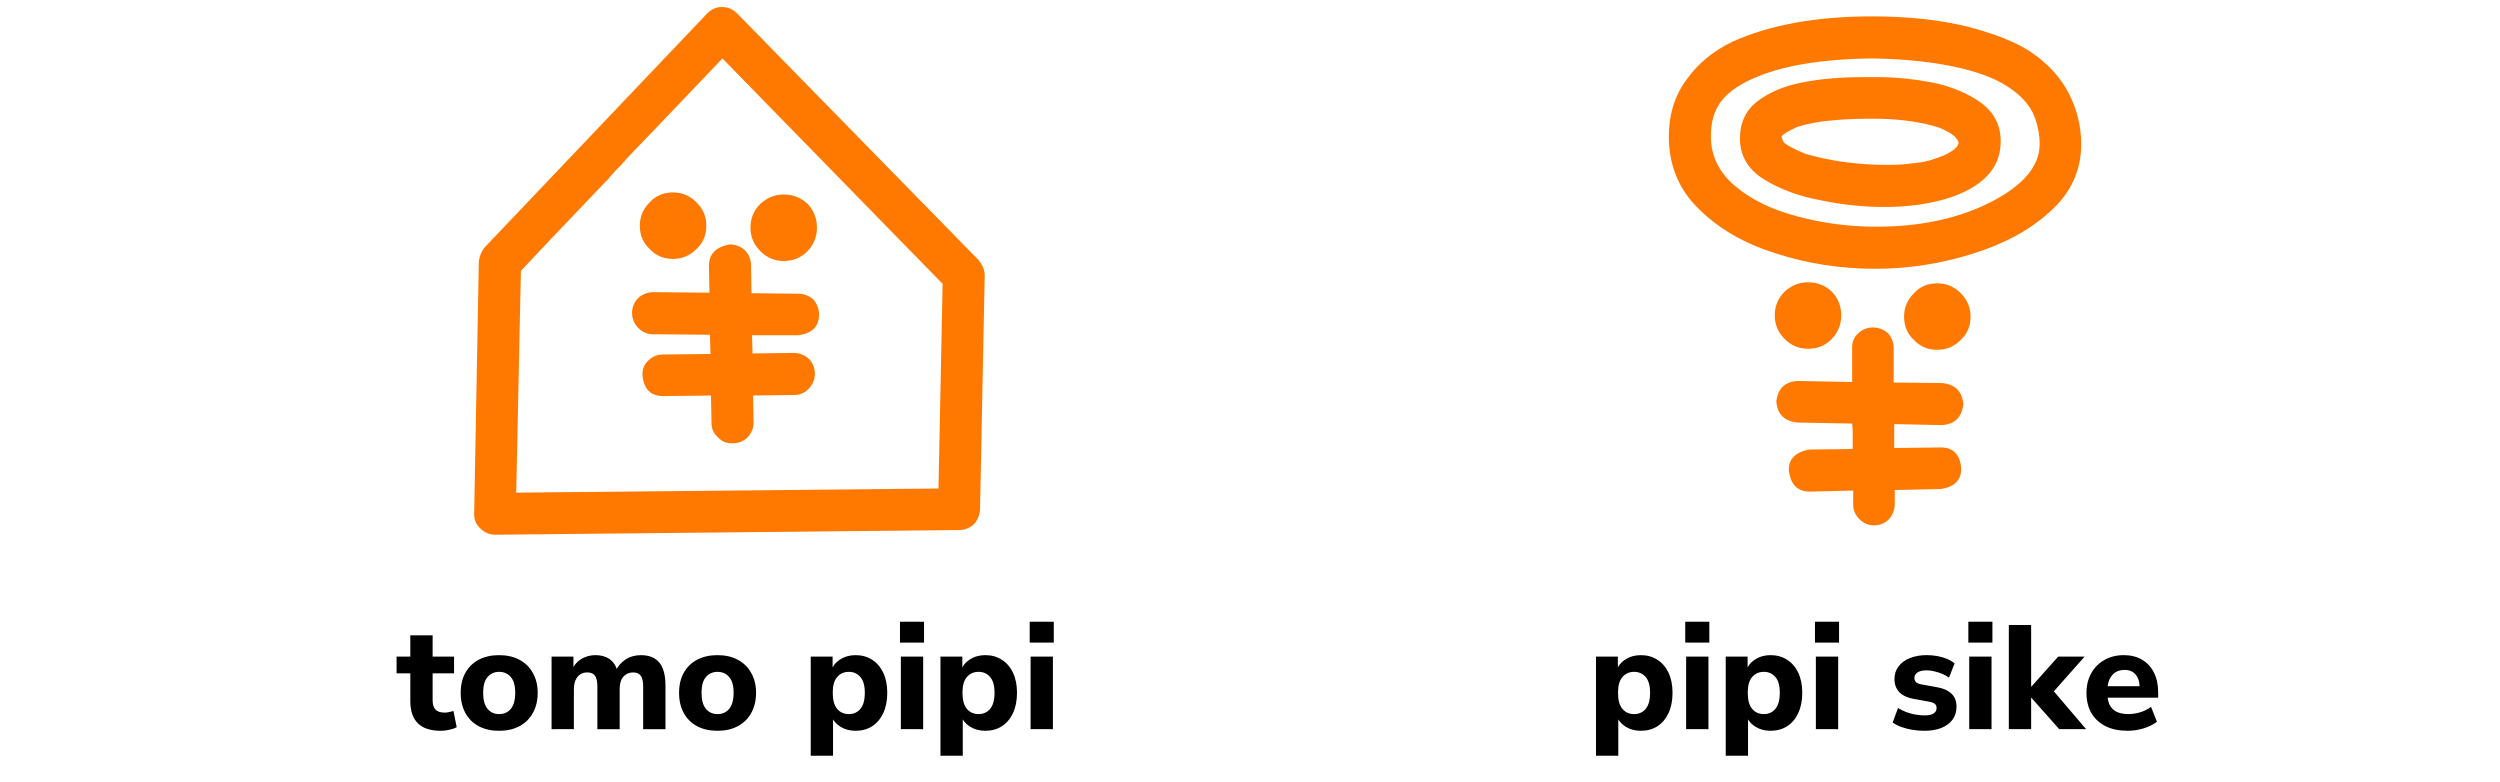
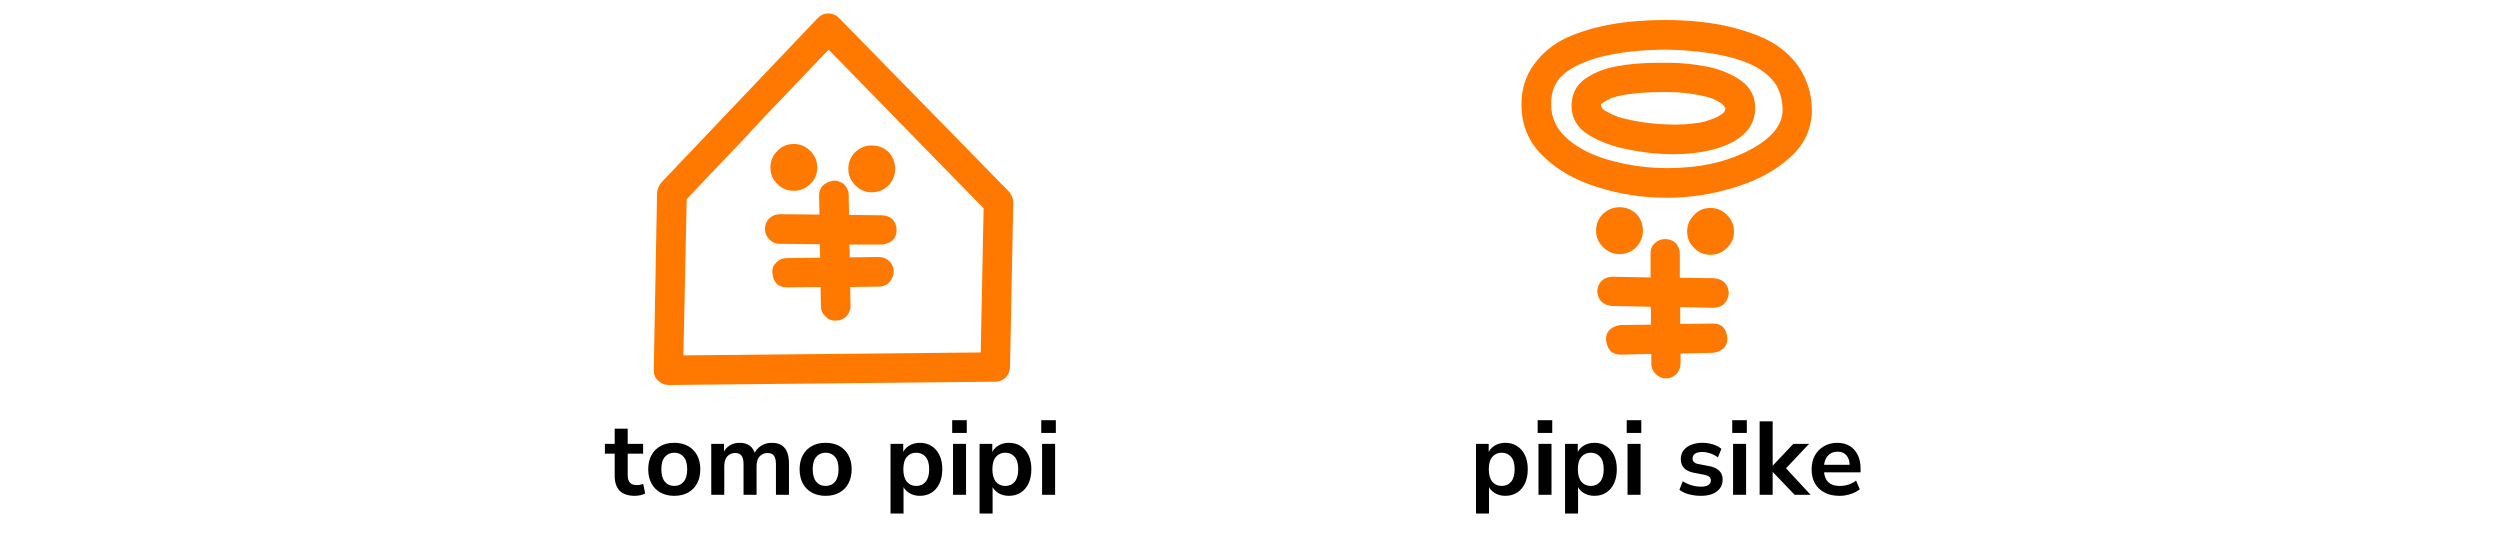
- <svg xmlns="http://www.w3.org/2000/svg" width="1440" height="450" viewBox="0 0 381 119.062" version="1.1" id="svg1" xml:space="preserve">
+ <svg xmlns="http://www.w3.org/2000/svg" width="1440" height="310" viewBox="0 0 381 82.021" version="1.1" id="svg1" xml:space="preserve">
  <defs id="defs1" />
  <g id="layer1" transform="translate(-63.5,-31.75)">
-     <path d="m 142.172,106.829 0.712,-33.799 c 1.979,-2.137 6.491,-6.886 13.535,-14.248 0,-0.079 0.633,-0.792 1.979,-2.137 l 0.158,-0.237 c 0.079,0 0.158,-0.079 0.158,-0.158 l 1.108,-1.187 c 0.079,-0.079 4.67,-4.828 13.773,-14.406 l 33.561,34.353 -0.633,31.187 z m -3.166,6.411 70.684,-0.712 c 0.871,0 1.583,-0.317 2.216,-0.871 0.554,-0.554 0.871,-1.346 0.95,-2.216 l 0.712,-35.698 c 0,-0.792 -0.317,-1.583 -0.871,-2.295 L 175.812,33.77 c -0.633,-0.633 -1.425,-0.95 -2.295,-0.95 -0.871,0 -1.583,0.317 -2.295,1.029 l -33.878,35.619 c -0.475,0.633 -0.792,1.346 -0.871,2.137 l -0.712,38.548 c 0,0.871 0.317,1.583 0.95,2.137 0.633,0.633 1.425,0.95 2.295,0.95 z m 43.93,-41.714 c 1.425,0 2.612,-0.475 3.641,-1.504 0.95,-1.029 1.425,-2.216 1.425,-3.562 0,-1.425 -0.475,-2.612 -1.425,-3.641 -1.029,-0.95 -2.216,-1.425 -3.641,-1.425 -1.346,0 -2.533,0.475 -3.562,1.425 -1.029,1.029 -1.504,2.216 -1.504,3.641 0,1.346 0.475,2.533 1.504,3.562 1.029,1.029 2.216,1.504 3.562,1.504 z m -7.757,27.783 c 0.871,0 1.662,-0.317 2.295,-0.95 0.554,-0.633 0.871,-1.346 0.871,-2.216 l -0.079,-4.116 6.253,-0.079 c 0.871,0 1.662,-0.317 2.295,-1.029 0.554,-0.633 0.871,-1.346 0.871,-2.216 0,-0.871 -0.317,-1.662 -0.95,-2.295 -0.633,-0.554 -1.425,-0.871 -2.295,-0.871 l -6.253,0.079 -0.079,-2.77 h 7.124 c 2.058,-0.317 3.087,-1.346 3.087,-3.166 0,-0.871 -0.317,-1.662 -0.871,-2.295 -0.633,-0.554 -1.425,-0.871 -2.295,-0.871 l -7.124,-0.079 -0.079,-4.274 c 0,-0.871 -0.317,-1.662 -0.95,-2.295 -0.633,-0.554 -1.425,-0.871 -2.295,-0.871 -2.137,0.396 -3.166,1.504 -3.166,3.245 l 0.079,4.116 -8.549,-0.079 c -0.871,0 -1.662,0.317 -2.295,0.871 -0.633,0.633 -0.95,1.425 -0.95,2.295 0,0.871 0.317,1.662 0.95,2.295 0.633,0.633 1.346,0.95 2.216,0.95 l 8.707,0.079 0.079,2.929 -7.203,0.079 c -0.871,0 -1.662,0.317 -2.216,0.871 -0.633,0.554 -0.95,1.266 -0.95,2.137 0.158,2.216 1.187,3.324 3.166,3.324 l 7.282,-0.079 0.079,4.195 c 0,0.871 0.317,1.583 0.95,2.137 0.554,0.633 1.266,0.95 2.137,0.95 z M 166.076,71.209 c 1.346,0 2.533,-0.475 3.562,-1.504 1.029,-0.95 1.504,-2.137 1.504,-3.562 0,-1.346 -0.475,-2.533 -1.504,-3.562 -1.029,-1.029 -2.216,-1.504 -3.562,-1.504 -1.425,0 -2.612,0.475 -3.562,1.504 -1.029,1.029 -1.504,2.216 -1.504,3.562 0,1.425 0.475,2.612 1.504,3.562 0.95,1.029 2.137,1.504 3.562,1.504 z" id="text2" style="font-size:79.154px;line-height:0em;font-family:'linja lipamanka';-inkscape-font-specification:'linja lipamanka';text-align:center;letter-spacing:0px;word-spacing:0px;text-anchor:middle;fill:#ff7800;stroke-width:2.381;stroke-miterlimit:10;paint-order:markers stroke fill" aria-label="tomo-pipi" />
-     <path d="m 339.039,84.903 c 1.425,0 2.612,-0.475 3.641,-1.504 0.95,-1.029 1.425,-2.216 1.425,-3.562 0,-1.425 -0.475,-2.612 -1.425,-3.641 -1.029,-0.95 -2.216,-1.425 -3.641,-1.425 -1.346,0 -2.533,0.475 -3.562,1.425 -1.029,1.029 -1.504,2.216 -1.504,3.641 0,1.346 0.475,2.533 1.504,3.562 1.029,1.029 2.216,1.504 3.562,1.504 z m 19.709,0.158 c 1.346,0 2.533,-0.475 3.562,-1.504 1.029,-0.95 1.504,-2.137 1.504,-3.562 0,-1.346 -0.475,-2.533 -1.504,-3.562 -1.029,-1.029 -2.216,-1.504 -3.562,-1.504 -1.425,0 -2.612,0.475 -3.562,1.504 -1.029,1.029 -1.504,2.216 -1.504,3.562 0,1.425 0.475,2.612 1.504,3.562 0.95,1.029 2.137,1.504 3.562,1.504 z m -9.657,26.754 c 0.871,0 1.662,-0.317 2.295,-0.95 0.554,-0.633 0.871,-1.425 0.871,-2.295 v -2.137 l 7.045,-0.158 c 2.058,-0.317 3.087,-1.346 3.087,-3.087 -0.158,-2.137 -1.187,-3.245 -3.087,-3.245 l -7.124,0.079 v -3.641 l 7.282,0.158 c 1.979,-0.158 3.008,-1.187 3.245,-3.166 -0.158,-1.979 -1.187,-3.008 -3.166,-3.245 l -7.44,-0.079 V 84.824 c 0,-0.871 -0.317,-1.662 -0.871,-2.295 -0.633,-0.554 -1.425,-0.871 -2.295,-0.871 -0.871,0 -1.662,0.317 -2.216,0.871 -0.633,0.554 -0.95,1.266 -0.95,2.137 v 5.303 l -8.39,-0.158 c -1.9,0.158 -2.929,1.187 -3.166,3.087 0.158,1.979 1.187,3.008 3.166,3.245 l 8.39,0.158 0.079,0.871 v 3.008 l -6.649,0.079 c -2.058,0.396 -3.087,1.425 -3.087,3.087 0.237,2.216 1.266,3.324 3.245,3.324 l 6.57,-0.158 v 2.137 c 0,0.871 0.317,1.583 0.95,2.216 0.633,0.633 1.346,0.95 2.216,0.95 z m 2.137,-54.933 c -4.512,0 -8.628,-0.554 -12.506,-1.662 -1.187,-0.475 -1.979,-0.871 -2.533,-1.187 -0.554,-0.317 -0.871,-0.554 -0.95,-0.792 -0.079,-0.237 -0.158,-0.317 -0.158,-0.396 l -0.079,-0.237 c 0,-0.237 0.792,-0.792 2.375,-1.504 2.612,-0.871 6.411,-1.266 11.556,-1.266 3.879,0 7.282,0.475 10.053,1.346 1.346,0.554 2.216,1.108 2.533,1.504 0.317,0.396 0.475,0.712 0.475,0.792 0,0.079 -0.079,0.237 -0.158,0.475 -0.158,0.237 -0.396,0.475 -0.712,0.712 -0.396,0.237 -0.871,0.554 -1.425,0.792 -0.554,0.237 -1.266,0.475 -2.058,0.712 -0.792,0.237 -1.741,0.396 -2.77,0.475 -1.029,0.158 -2.295,0.237 -3.641,0.237 z m -0.554,6.411 c 3.008,0 5.857,-0.317 8.628,-1.029 2.691,-0.712 4.908,-1.741 6.57,-3.245 1.662,-1.504 2.533,-3.404 2.533,-5.699 0,-2.454 -0.95,-4.353 -2.929,-5.857 -1.979,-1.425 -4.353,-2.454 -7.203,-3.087 -2.929,-0.554 -5.699,-0.871 -8.469,-0.871 h -2.216 c -3.404,0 -6.491,0.237 -9.34,0.792 -2.929,0.554 -5.224,1.583 -6.966,2.929 -1.741,1.346 -2.612,3.245 -2.612,5.62 0,2.612 1.187,4.67 3.562,6.174 2.375,1.504 5.303,2.612 8.707,3.245 3.404,0.712 6.649,1.029 9.736,1.029 z m -1.266,3.008 c -4.195,0 -8.153,-0.554 -12.031,-1.583 -3.879,-1.029 -6.966,-2.533 -9.419,-4.591 -2.454,-2.058 -3.72,-4.591 -3.72,-7.599 0,-2.137 0.475,-3.799 1.425,-5.145 0.95,-1.346 2.454,-2.454 4.591,-3.483 4.353,-2.058 10.607,-3.166 18.601,-3.245 4.987,0.079 9.182,0.554 12.506,1.266 3.324,0.712 5.937,1.662 7.836,2.85 1.9,1.187 3.245,2.533 4.037,4.037 0.712,1.504 1.108,3.166 1.108,4.908 0,3.324 -2.454,6.253 -7.361,8.786 -4.908,2.533 -10.765,3.799 -17.572,3.799 z m 0,6.411 c 4.987,0 9.894,-0.792 14.723,-2.295 4.828,-1.504 8.786,-3.641 11.873,-6.491 3.087,-2.77 4.67,-6.174 4.67,-10.211 0,-2.691 -0.633,-5.303 -1.9,-7.757 -1.266,-2.454 -3.245,-4.591 -5.857,-6.332 -2.137,-1.425 -5.303,-2.691 -9.498,-3.799 -4.195,-1.029 -9.024,-1.583 -14.564,-1.583 -8.469,0 -15.593,1.266 -21.372,3.879 -2.929,1.425 -5.224,3.324 -6.966,5.778 -1.821,2.454 -2.691,5.382 -2.691,8.628 0,4.353 1.504,8.074 4.512,11.002 3.008,3.008 6.886,5.303 11.715,6.807 4.828,1.583 9.894,2.375 15.356,2.375 z" id="text2-8" style="font-size:79.154px;line-height:0em;font-family:'linja lipamanka';-inkscape-font-specification:'linja lipamanka';text-align:center;letter-spacing:0px;word-spacing:0px;text-anchor:middle;fill:#ff7800;stroke-width:2.381;stroke-miterlimit:10;paint-order:markers stroke fill" aria-label="pipi+sike" />
-     <path d="m 130.693,143.123 q -2.364,0 -3.513,-1.148 -1.148,-1.148 -1.148,-3.378 v -4.233 h -2.094 v -2.545 h 2.094 v -3.243 h 3.4 v 3.243 h 3.265 v 2.545 h -3.265 v 4.098 q 0,0.946 0.428,1.419 0.45,0.473 1.419,0.473 0.293,0 0.608,-0.068 0.338,-0.068 0.721,-0.18 l 0.495,2.477 q -0.473,0.248 -1.126,0.383 -0.653,0.158 -1.284,0.158 z m 8.872,0 q -1.779,0 -3.107,-0.698 -1.306,-0.698 -2.027,-2.004 -0.721,-1.306 -0.721,-3.085 0,-1.779 0.721,-3.062 0.721,-1.284 2.027,-1.982 1.329,-0.698 3.107,-0.698 1.779,0 3.085,0.698 1.329,0.698 2.049,2.004 0.743,1.284 0.743,3.04 0,1.779 -0.743,3.085 -0.721,1.306 -2.049,2.004 -1.306,0.698 -3.085,0.698 z m 0,-2.545 q 1.103,0 1.779,-0.788 0.676,-0.811 0.676,-2.454 0,-1.644 -0.676,-2.409 -0.676,-0.788 -1.779,-0.788 -1.081,0 -1.756,0.788 -0.676,0.766 -0.676,2.409 0,1.644 0.676,2.454 0.676,0.788 1.756,0.788 z m 7.994,2.297 v -11.056 h 3.333 v 2.072 h -0.248 q 0.293,-0.698 0.811,-1.216 0.518,-0.518 1.238,-0.788 0.721,-0.293 1.576,-0.293 1.284,0 2.139,0.608 0.856,0.608 1.216,1.869 h -0.315 q 0.495,-1.148 1.509,-1.801 1.036,-0.676 2.364,-0.676 1.284,0 2.094,0.518 0.833,0.495 1.238,1.531 0.405,1.013 0.405,2.59 v 6.643 h -3.4 v -6.53 q 0,-1.103 -0.36,-1.599 -0.338,-0.518 -1.171,-0.518 -0.63,0 -1.103,0.315 -0.473,0.293 -0.721,0.878 -0.225,0.563 -0.225,1.396 v 6.057 h -3.4 v -6.53 q 0,-1.103 -0.36,-1.599 -0.338,-0.518 -1.171,-0.518 -0.653,0 -1.103,0.315 -0.45,0.293 -0.698,0.878 -0.248,0.563 -0.248,1.396 v 6.057 z m 25.287,0.248 q -1.779,0 -3.107,-0.698 -1.306,-0.698 -2.027,-2.004 -0.721,-1.306 -0.721,-3.085 0,-1.779 0.721,-3.062 0.721,-1.284 2.027,-1.982 1.329,-0.698 3.107,-0.698 1.779,0 3.085,0.698 1.329,0.698 2.049,2.004 0.743,1.284 0.743,3.04 0,1.779 -0.743,3.085 -0.721,1.306 -2.049,2.004 -1.306,0.698 -3.085,0.698 z m 0,-2.545 q 1.103,0 1.779,-0.788 0.676,-0.811 0.676,-2.454 0,-1.644 -0.676,-2.409 -0.676,-0.788 -1.779,-0.788 -1.081,0 -1.756,0.788 -0.676,0.766 -0.676,2.409 0,1.644 0.676,2.454 0.676,0.788 1.756,0.788 z m 14.209,6.35 v -15.109 h 3.333 v 2.184 h -0.225 q 0.338,-1.081 1.351,-1.734 1.036,-0.676 2.364,-0.676 1.441,0 2.522,0.698 1.103,0.698 1.711,1.982 0.608,1.284 0.608,3.062 0,1.779 -0.608,3.085 -0.608,1.306 -1.689,2.004 -1.081,0.698 -2.545,0.698 -1.306,0 -2.319,-0.63 -1.013,-0.653 -1.374,-1.689 h 0.27 v 6.125 z m 5.81,-6.35 q 1.081,0 1.756,-0.788 0.676,-0.811 0.676,-2.454 0,-1.644 -0.676,-2.409 -0.676,-0.788 -1.756,-0.788 -1.103,0 -1.779,0.788 -0.676,0.766 -0.676,2.409 0,1.644 0.676,2.454 0.676,0.788 1.779,0.788 z m 7.791,-10.899 v -3.175 h 3.67 v 3.175 z m 0.135,13.195 v -11.056 h 3.4 V 142.875 Z m 6.035,4.053 v -15.109 h 3.333 v 2.184 h -0.225 q 0.338,-1.081 1.351,-1.734 1.036,-0.676 2.364,-0.676 1.441,0 2.522,0.698 1.103,0.698 1.711,1.982 0.608,1.284 0.608,3.062 0,1.779 -0.608,3.085 -0.608,1.306 -1.689,2.004 -1.081,0.698 -2.545,0.698 -1.306,0 -2.319,-0.63 -1.013,-0.653 -1.374,-1.689 h 0.27 v 6.125 z m 5.81,-6.35 q 1.081,0 1.756,-0.788 0.676,-0.811 0.676,-2.454 0,-1.644 -0.676,-2.409 -0.676,-0.788 -1.756,-0.788 -1.103,0 -1.779,0.788 -0.676,0.766 -0.676,2.409 0,1.644 0.676,2.454 0.676,0.788 1.779,0.788 z m 7.791,-10.899 v -3.175 h 3.67 v 3.175 z m 0.135,13.195 v -11.056 h 3.4 V 142.875 Z" id="text3" style="font-size:22.518px;line-height:0em;font-family:'Nunito Sans';-inkscape-font-specification:'Nunito Sans @opsz=12,wght=800,wdth=100,YTLC=500';font-variation-settings:'opsz' 12, 'wdth' 100, 'wght' 800, 'YTLC' 500;text-align:center;letter-spacing:0px;word-spacing:0px;text-anchor:middle;stroke-width:2.381;stroke-miterlimit:10;paint-order:markers stroke fill" aria-label="tomo pipi" />
-     <path d="m 306.73,146.928 v -15.109 h 3.333 v 2.184 h -0.225 q 0.338,-1.081 1.351,-1.734 1.036,-0.676 2.364,-0.676 1.441,0 2.522,0.698 1.103,0.698 1.711,1.982 0.608,1.284 0.608,3.062 0,1.779 -0.608,3.085 -0.608,1.306 -1.689,2.004 -1.081,0.698 -2.545,0.698 -1.306,0 -2.319,-0.63 -1.013,-0.653 -1.374,-1.689 h 0.27 v 6.125 z m 5.81,-6.35 q 1.081,0 1.756,-0.788 0.676,-0.811 0.676,-2.454 0,-1.644 -0.676,-2.409 -0.676,-0.788 -1.756,-0.788 -1.103,0 -1.779,0.788 -0.676,0.766 -0.676,2.409 0,1.644 0.676,2.454 0.676,0.788 1.779,0.788 z m 7.791,-10.899 v -3.175 h 3.67 v 3.175 z m 0.135,13.195 v -11.056 h 3.4 V 142.875 Z m 6.035,4.053 v -15.109 h 3.333 v 2.184 h -0.225 q 0.338,-1.081 1.351,-1.734 1.036,-0.676 2.364,-0.676 1.441,0 2.522,0.698 1.103,0.698 1.711,1.982 0.608,1.284 0.608,3.062 0,1.779 -0.608,3.085 -0.608,1.306 -1.689,2.004 -1.081,0.698 -2.545,0.698 -1.306,0 -2.319,-0.63 -1.013,-0.653 -1.374,-1.689 h 0.27 v 6.125 z m 5.81,-6.35 q 1.081,0 1.756,-0.788 0.676,-0.811 0.676,-2.454 0,-1.644 -0.676,-2.409 -0.676,-0.788 -1.756,-0.788 -1.103,0 -1.779,0.788 -0.676,0.766 -0.676,2.409 0,1.644 0.676,2.454 0.676,0.788 1.779,0.788 z m 7.791,-10.899 v -3.175 h 3.67 v 3.175 z m 0.135,13.195 v -11.056 h 3.4 V 142.875 Z m 16.528,0.248 q -0.968,0 -1.869,-0.158 -0.901,-0.158 -1.644,-0.428 -0.743,-0.27 -1.306,-0.676 l 0.811,-2.207 q 0.563,0.338 1.216,0.608 0.676,0.248 1.396,0.383 0.721,0.135 1.419,0.135 0.968,0 1.396,-0.293 0.45,-0.315 0.45,-0.811 0,-0.45 -0.293,-0.676 -0.293,-0.225 -0.856,-0.315 l -2.364,-0.428 q -1.396,-0.248 -2.162,-1.013 -0.743,-0.788 -0.743,-2.004 0,-1.126 0.63,-1.937 0.63,-0.833 1.734,-1.261 1.126,-0.45 2.545,-0.45 0.811,0 1.576,0.135 0.766,0.135 1.441,0.405 0.698,0.27 1.238,0.721 l -0.856,2.184 q -0.428,-0.338 -1.013,-0.585 -0.585,-0.248 -1.193,-0.383 -0.608,-0.158 -1.148,-0.158 -1.013,0 -1.464,0.338 -0.45,0.315 -0.45,0.811 0,0.383 0.248,0.653 0.27,0.248 0.811,0.338 l 2.364,0.428 q 1.464,0.248 2.229,0.991 0.766,0.721 0.766,1.982 0,1.148 -0.608,1.982 -0.608,0.811 -1.711,1.261 -1.103,0.428 -2.59,0.428 z m 6.71,-13.443 v -3.175 h 3.67 v 3.175 z m 0.135,13.195 v -11.056 h 3.4 V 142.875 Z m 6.035,0 v -15.875 h 3.4 v 9.39 h 0.045 l 4.076,-4.571 h 4.031 l -5.247,5.922 v -1.284 l 5.472,6.418 h -4.098 l -4.233,-4.774 h -0.045 v 4.774 z m 18.117,0.248 q -1.959,0 -3.378,-0.698 -1.396,-0.721 -2.162,-2.004 -0.743,-1.306 -0.743,-3.062 0,-1.711 0.721,-2.995 0.721,-1.306 2.004,-2.027 1.306,-0.743 2.95,-0.743 1.621,0 2.792,0.698 1.171,0.676 1.801,1.937 0.653,1.261 0.653,2.995 v 0.856 h -8.129 v -1.756 h 5.674 l -0.36,0.315 q 0,-1.374 -0.608,-2.072 -0.585,-0.721 -1.689,-0.721 -0.833,0 -1.419,0.383 -0.585,0.383 -0.901,1.103 -0.315,0.721 -0.315,1.734 v 0.18 q 0,1.148 0.338,1.891 0.36,0.721 1.058,1.081 0.721,0.36 1.779,0.36 0.901,0 1.824,-0.27 0.923,-0.27 1.666,-0.833 l 0.901,2.274 q -0.833,0.63 -2.049,1.013 -1.193,0.36 -2.409,0.36 z" id="text3-1" style="font-size:22.518px;line-height:0em;font-family:'Nunito Sans';-inkscape-font-specification:'Nunito Sans @opsz=12,wght=800,wdth=100,YTLC=500';font-variation-settings:'opsz' 12, 'wdth' 100, 'wght' 800, 'YTLC' 500;text-align:center;letter-spacing:0px;word-spacing:0px;text-anchor:middle;stroke-width:2.381;stroke-miterlimit:10;paint-order:markers stroke fill" aria-label="pipi sike" />
+     <path d="m 167.649,85.908 0.502,-23.799 c 1.393,-1.505 4.57,-4.849 9.531,-10.032 0,-0.056 0.446,-0.557 1.393,-1.505 l 0.111,-0.167 c 0.056,0 0.111,-0.056 0.111,-0.111 l 0.78,-0.836 c 0.056,-0.056 3.288,-3.4 9.698,-10.144 l 23.632,24.189 -0.446,21.959 z m -2.229,4.515 49.771,-0.502 c 0.613,0 1.115,-0.223 1.561,-0.613 0.39,-0.39 0.613,-0.947 0.669,-1.561 l 0.502,-25.136 c 0,-0.557 -0.223,-1.115 -0.613,-1.616 L 191.336,34.464 c -0.446,-0.446 -1.003,-0.669 -1.616,-0.669 -0.613,0 -1.115,0.223 -1.616,0.725 l -23.854,25.081 c -0.334,0.446 -0.557,0.947 -0.613,1.505 l -0.502,27.143 c 0,0.613 0.223,1.115 0.669,1.505 0.446,0.446 1.003,0.669 1.616,0.669 z m 30.933,-29.372 c 1.003,0 1.839,-0.334 2.564,-1.059 0.669,-0.725 1.003,-1.561 1.003,-2.508 0,-1.003 -0.334,-1.839 -1.003,-2.564 -0.725,-0.669 -1.561,-1.003 -2.564,-1.003 -0.947,0 -1.784,0.334 -2.508,1.003 -0.725,0.725 -1.059,1.561 -1.059,2.564 0,0.947 0.334,1.784 1.059,2.508 0.725,0.725 1.561,1.059 2.508,1.059 z m -5.462,19.563 c 0.613,0 1.17,-0.223 1.616,-0.669 0.39,-0.446 0.613,-0.947 0.613,-1.561 l -0.056,-2.898 4.403,-0.056 c 0.613,0 1.17,-0.223 1.616,-0.725 0.39,-0.446 0.613,-0.947 0.613,-1.561 0,-0.613 -0.223,-1.17 -0.669,-1.616 -0.446,-0.39 -1.003,-0.613 -1.616,-0.613 l -4.403,0.056 -0.056,-1.951 h 5.016 c 1.449,-0.223 2.174,-0.947 2.174,-2.229 0,-0.613 -0.223,-1.17 -0.613,-1.616 -0.446,-0.39 -1.003,-0.613 -1.616,-0.613 l -5.016,-0.056 -0.056,-3.01 c 0,-0.613 -0.223,-1.17 -0.669,-1.616 -0.446,-0.39 -1.003,-0.613 -1.616,-0.613 -1.505,0.279 -2.229,1.059 -2.229,2.285 l 0.056,2.898 -6.019,-0.056 c -0.613,0 -1.17,0.223 -1.616,0.613 -0.446,0.446 -0.669,1.003 -0.669,1.616 0,0.613 0.223,1.17 0.669,1.616 0.446,0.446 0.947,0.669 1.561,0.669 l 6.131,0.056 0.056,2.062 -5.072,0.056 c -0.613,0 -1.17,0.223 -1.561,0.613 -0.446,0.39 -0.669,0.892 -0.669,1.505 0.111,1.561 0.836,2.341 2.229,2.341 l 5.128,-0.056 0.056,2.954 c 0,0.613 0.223,1.115 0.669,1.505 0.39,0.446 0.892,0.669 1.505,0.669 z m -6.41,-19.786 c 0.947,0 1.784,-0.334 2.508,-1.059 0.725,-0.669 1.059,-1.505 1.059,-2.508 0,-0.947 -0.334,-1.784 -1.059,-2.508 -0.725,-0.725 -1.561,-1.059 -2.508,-1.059 -1.003,0 -1.839,0.334 -2.508,1.059 -0.725,0.725 -1.059,1.561 -1.059,2.508 0,1.003 0.334,1.839 1.059,2.508 0.669,0.725 1.505,1.059 2.508,1.059 z" id="text1" style="font-size:55.735px;line-height:0em;font-family:'linja lipamanka';-inkscape-font-specification:'linja lipamanka';text-align:center;letter-spacing:0px;word-spacing:0px;text-anchor:middle;fill:#ff7800;stroke-width:2.381;stroke-miterlimit:10;paint-order:markers stroke fill" aria-label="tomo-pipi" />
+     <path d="m 310.31,70.469 c 1.003,0 1.839,-0.334 2.564,-1.059 0.669,-0.725 1.003,-1.561 1.003,-2.508 0,-1.003 -0.334,-1.839 -1.003,-2.564 -0.725,-0.669 -1.561,-1.003 -2.564,-1.003 -0.947,0 -1.784,0.334 -2.508,1.003 -0.725,0.725 -1.059,1.561 -1.059,2.564 0,0.947 0.334,1.784 1.059,2.508 0.725,0.725 1.561,1.059 2.508,1.059 z m 13.878,0.111 c 0.947,0 1.784,-0.334 2.508,-1.059 0.725,-0.669 1.059,-1.505 1.059,-2.508 0,-0.947 -0.334,-1.784 -1.059,-2.508 -0.725,-0.725 -1.561,-1.059 -2.508,-1.059 -1.003,0 -1.839,0.334 -2.508,1.059 -0.725,0.725 -1.059,1.561 -1.059,2.508 0,1.003 0.334,1.839 1.059,2.508 0.669,0.725 1.505,1.059 2.508,1.059 z m -6.8,18.838 c 0.613,0 1.17,-0.223 1.616,-0.669 0.39,-0.446 0.613,-1.003 0.613,-1.616 v -1.505 l 4.96,-0.111 c 1.449,-0.223 2.174,-0.947 2.174,-2.174 -0.111,-1.505 -0.836,-2.285 -2.174,-2.285 l -5.016,0.056 v -2.564 l 5.128,0.111 c 1.393,-0.111 2.118,-0.836 2.285,-2.229 -0.111,-1.393 -0.836,-2.118 -2.229,-2.285 l -5.239,-0.056 V 70.413 c 0,-0.613 -0.223,-1.17 -0.613,-1.616 -0.446,-0.39 -1.003,-0.613 -1.616,-0.613 -0.613,0 -1.17,0.223 -1.561,0.613 -0.446,0.39 -0.669,0.892 -0.669,1.505 v 3.734 l -5.908,-0.111 c -1.338,0.111 -2.062,0.836 -2.229,2.174 0.111,1.393 0.836,2.118 2.229,2.285 l 5.908,0.111 0.056,0.613 v 2.118 l -4.682,0.056 c -1.449,0.279 -2.174,1.003 -2.174,2.174 0.167,1.561 0.892,2.341 2.285,2.341 l 4.626,-0.111 v 1.505 c 0,0.613 0.223,1.115 0.669,1.561 0.446,0.446 0.947,0.669 1.561,0.669 z m 1.505,-38.68 c -3.177,0 -6.075,-0.39 -8.806,-1.17 -0.836,-0.334 -1.393,-0.613 -1.784,-0.836 -0.39,-0.223 -0.613,-0.39 -0.669,-0.557 -0.056,-0.167 -0.111,-0.223 -0.111,-0.279 l -0.056,-0.167 c 0,-0.167 0.557,-0.557 1.672,-1.059 1.839,-0.613 4.515,-0.892 8.137,-0.892 2.731,0 5.128,0.334 7.078,0.947 0.947,0.39 1.561,0.78 1.784,1.059 0.223,0.279 0.334,0.502 0.334,0.557 0,0.056 -0.056,0.167 -0.111,0.334 -0.111,0.167 -0.279,0.334 -0.502,0.502 -0.279,0.167 -0.613,0.39 -1.003,0.557 -0.39,0.167 -0.892,0.334 -1.449,0.502 -0.557,0.167 -1.226,0.279 -1.951,0.334 -0.725,0.111 -1.616,0.167 -2.564,0.167 z m -0.39,4.515 c 2.118,0 4.124,-0.223 6.075,-0.725 1.895,-0.502 3.456,-1.226 4.626,-2.285 1.17,-1.059 1.784,-2.397 1.784,-4.013 0,-1.728 -0.669,-3.065 -2.062,-4.124 -1.393,-1.003 -3.065,-1.728 -5.072,-2.174 -2.062,-0.39 -4.013,-0.613 -5.964,-0.613 h -1.561 c -2.397,0 -4.57,0.167 -6.577,0.557 -2.062,0.39 -3.678,1.115 -4.905,2.062 -1.226,0.947 -1.839,2.285 -1.839,3.957 0,1.839 0.836,3.288 2.508,4.347 1.672,1.059 3.734,1.839 6.131,2.285 2.397,0.502 4.682,0.725 6.855,0.725 z m -0.892,2.118 c -2.954,0 -5.741,-0.39 -8.472,-1.115 -2.731,-0.725 -4.905,-1.784 -6.632,-3.233 -1.728,-1.449 -2.62,-3.233 -2.62,-5.351 0,-1.505 0.334,-2.675 1.003,-3.623 0.669,-0.947 1.728,-1.728 3.233,-2.452 3.065,-1.449 7.468,-2.229 13.098,-2.285 3.511,0.056 6.465,0.39 8.806,0.892 2.341,0.502 4.18,1.17 5.518,2.006 1.338,0.836 2.285,1.784 2.842,2.842 0.502,1.059 0.78,2.229 0.78,3.456 0,2.341 -1.728,4.403 -5.183,6.187 -3.456,1.784 -7.58,2.675 -12.373,2.675 z m 0,4.515 c 3.511,0 6.967,-0.557 10.367,-1.616 3.4,-1.059 6.187,-2.564 8.36,-4.57 2.174,-1.951 3.288,-4.347 3.288,-7.19 0,-1.895 -0.446,-3.734 -1.338,-5.462 -0.892,-1.728 -2.285,-3.233 -4.124,-4.459 -1.505,-1.003 -3.734,-1.895 -6.688,-2.675 -2.954,-0.725 -6.354,-1.115 -10.255,-1.115 -5.964,0 -10.98,0.892 -15.048,2.731 -2.062,1.003 -3.678,2.341 -4.905,4.069 -1.282,1.728 -1.895,3.79 -1.895,6.075 0,3.065 1.059,5.685 3.177,7.747 2.118,2.118 4.849,3.734 8.249,4.793 3.4,1.115 6.967,1.672 10.813,1.672 z" id="text1-3" style="font-size:55.735px;line-height:0em;font-family:'linja lipamanka';-inkscape-font-specification:'linja lipamanka';text-align:center;letter-spacing:0px;word-spacing:0px;text-anchor:middle;fill:#ff7800;stroke-width:2.381;stroke-miterlimit:10;paint-order:markers stroke fill" aria-label="pipi+sike" />
+     <path d="m 160.258,107.315 q -1.556,0 -2.318,-0.778 -0.762,-0.778 -0.762,-2.27 v -3.381 h -1.492 v -1.492 h 1.492 v -2.318 h 1.984 v 2.318 h 2.349 v 1.492 h -2.349 v 3.27 q 0,0.762 0.333,1.143 0.333,0.381 1.079,0.381 0.222,0 0.46,-0.048 0.238,-0.064 0.492,-0.127 l 0.302,1.46 q -0.286,0.159 -0.73,0.254 -0.429,0.095 -0.841,0.095 z m 6.001,0 q -1.206,0 -2.095,-0.492 -0.889,-0.492 -1.381,-1.397 -0.492,-0.921 -0.492,-2.159 0,-1.238 0.492,-2.143 0.492,-0.905 1.381,-1.397 0.889,-0.492 2.095,-0.492 1.206,0 2.095,0.492 0.889,0.492 1.381,1.397 0.492,0.905 0.492,2.143 0,1.238 -0.492,2.159 -0.492,0.905 -1.381,1.397 -0.889,0.492 -2.095,0.492 z m 0,-1.508 q 0.889,0 1.429,-0.635 0.54,-0.651 0.54,-1.905 0,-1.27 -0.54,-1.889 -0.54,-0.635 -1.429,-0.635 -0.889,0 -1.429,0.635 -0.54,0.619 -0.54,1.889 0,1.254 0.54,1.905 0.54,0.635 1.429,0.635 z m 5.636,1.349 v -7.763 h 1.937 v 1.556 h -0.175 q 0.206,-0.54 0.572,-0.921 0.365,-0.381 0.873,-0.587 0.508,-0.206 1.127,-0.206 0.937,0 1.54,0.445 0.603,0.445 0.841,1.365 h -0.222 q 0.318,-0.841 1.048,-1.318 0.73,-0.492 1.683,-0.492 0.889,0 1.46,0.349 0.587,0.349 0.873,1.064 0.286,0.699 0.286,1.778 v 4.731 h -1.984 v -4.651 q 0,-0.889 -0.302,-1.302 -0.286,-0.413 -0.984,-0.413 -0.508,0 -0.889,0.254 -0.381,0.238 -0.587,0.698 -0.191,0.46 -0.191,1.111 v 4.302 h -1.984 v -4.651 q 0,-0.889 -0.302,-1.302 -0.286,-0.413 -0.968,-0.413 -0.524,0 -0.905,0.254 -0.365,0.238 -0.572,0.698 -0.191,0.46 -0.191,1.111 v 4.302 z m 17.431,0.159 q -1.206,0 -2.095,-0.492 -0.889,-0.492 -1.381,-1.397 -0.492,-0.921 -0.492,-2.159 0,-1.238 0.492,-2.143 0.492,-0.905 1.381,-1.397 0.889,-0.492 2.095,-0.492 1.206,0 2.095,0.492 0.889,0.492 1.381,1.397 0.492,0.905 0.492,2.143 0,1.238 -0.492,2.159 -0.492,0.905 -1.381,1.397 -0.889,0.492 -2.095,0.492 z m 0,-1.508 q 0.889,0 1.429,-0.635 0.54,-0.651 0.54,-1.905 0,-1.27 -0.54,-1.889 -0.54,-0.635 -1.429,-0.635 -0.889,0 -1.429,0.635 -0.54,0.619 -0.54,1.889 0,1.254 0.54,1.905 0.54,0.635 1.429,0.635 z m 9.89,4.207 V 99.393 h 1.937 v 1.635 h -0.159 q 0.238,-0.81 0.968,-1.302 0.746,-0.492 1.73,-0.492 1.016,0 1.778,0.492 0.778,0.492 1.206,1.397 0.429,0.889 0.429,2.143 0,1.238 -0.429,2.159 -0.429,0.905 -1.191,1.397 -0.762,0.492 -1.794,0.492 -0.968,0 -1.699,-0.476 -0.73,-0.492 -0.984,-1.27 h 0.191 v 4.445 z m 3.921,-4.207 q 0.889,0 1.429,-0.635 0.54,-0.651 0.54,-1.905 0,-1.27 -0.54,-1.889 -0.54,-0.635 -1.429,-0.635 -0.889,0 -1.429,0.635 -0.54,0.619 -0.54,1.889 0,1.254 0.54,1.905 0.54,0.635 1.429,0.635 z m 5.477,-8.08 v -1.937 h 2.223 v 1.937 z m 0.127,9.43 v -7.763 h 1.984 v 7.763 z m 4.048,2.857 V 99.393 h 1.937 v 1.635 h -0.159 q 0.238,-0.81 0.968,-1.302 0.746,-0.492 1.73,-0.492 1.016,0 1.778,0.492 0.778,0.492 1.206,1.397 0.429,0.889 0.429,2.143 0,1.238 -0.429,2.159 -0.429,0.905 -1.191,1.397 -0.762,0.492 -1.794,0.492 -0.968,0 -1.699,-0.476 -0.73,-0.492 -0.984,-1.27 h 0.191 v 4.445 z m 3.921,-4.207 q 0.889,0 1.429,-0.635 0.54,-0.651 0.54,-1.905 0,-1.27 -0.54,-1.889 -0.54,-0.635 -1.429,-0.635 -0.889,0 -1.429,0.635 -0.54,0.619 -0.54,1.889 0,1.254 0.54,1.905 0.54,0.635 1.429,0.635 z m 5.477,-8.08 v -1.937 h 2.223 v 1.937 z m 0.127,9.43 v -7.763 h 1.984 v 7.763 z" id="text2" style="font-weight:bold;font-size:15.875px;line-height:0em;font-family:'Nunito Sans';-inkscape-font-specification:'Nunito Sans Bold';text-align:center;letter-spacing:0px;word-spacing:0px;text-anchor:middle;stroke-width:2.381;stroke-miterlimit:10;paint-order:markers stroke fill" aria-label="tomo pipi" />
+     <path d="M 288.441,110.014 V 99.393 h 1.937 v 1.635 h -0.159 q 0.238,-0.81 0.968,-1.302 0.746,-0.492 1.73,-0.492 1.016,0 1.778,0.492 0.778,0.492 1.206,1.397 0.429,0.889 0.429,2.143 0,1.238 -0.429,2.159 -0.429,0.905 -1.191,1.397 -0.762,0.492 -1.794,0.492 -0.968,0 -1.699,-0.476 -0.73,-0.492 -0.984,-1.27 h 0.191 v 4.445 z m 3.921,-4.207 q 0.889,0 1.429,-0.635 0.54,-0.651 0.54,-1.905 0,-1.27 -0.54,-1.889 -0.54,-0.635 -1.429,-0.635 -0.889,0 -1.429,0.635 -0.54,0.619 -0.54,1.889 0,1.254 0.54,1.905 0.54,0.635 1.429,0.635 z m 5.477,-8.08 v -1.937 h 2.223 v 1.937 z m 0.127,9.43 v -7.763 h 1.984 v 7.763 z m 4.048,2.857 V 99.393 h 1.937 v 1.635 h -0.159 q 0.238,-0.81 0.968,-1.302 0.746,-0.492 1.73,-0.492 1.016,0 1.778,0.492 0.778,0.492 1.206,1.397 0.429,0.889 0.429,2.143 0,1.238 -0.429,2.159 -0.429,0.905 -1.191,1.397 -0.762,0.492 -1.794,0.492 -0.968,0 -1.699,-0.476 -0.73,-0.492 -0.984,-1.27 h 0.191 v 4.445 z m 3.921,-4.207 q 0.889,0 1.429,-0.635 0.54,-0.651 0.54,-1.905 0,-1.27 -0.54,-1.889 -0.54,-0.635 -1.429,-0.635 -0.889,0 -1.429,0.635 -0.54,0.619 -0.54,1.889 0,1.254 0.54,1.905 0.54,0.635 1.429,0.635 z m 5.477,-8.08 v -1.937 h 2.223 v 1.937 z m 0.127,9.43 v -7.763 h 1.984 v 7.763 z m 11.176,0.159 q -0.651,0 -1.27,-0.111 -0.603,-0.111 -1.111,-0.302 -0.508,-0.206 -0.889,-0.508 l 0.508,-1.302 q 0.397,0.254 0.857,0.445 0.46,0.191 0.953,0.286 0.492,0.095 0.968,0.095 0.762,0 1.127,-0.254 0.381,-0.27 0.381,-0.699 0,-0.365 -0.254,-0.556 -0.238,-0.206 -0.73,-0.302 l -1.587,-0.302 q -0.984,-0.191 -1.508,-0.714 -0.508,-0.54 -0.508,-1.381 0,-0.762 0.413,-1.318 0.429,-0.556 1.175,-0.857 0.746,-0.302 1.714,-0.302 0.556,0 1.079,0.111 0.524,0.095 0.984,0.302 0.476,0.191 0.826,0.508 l -0.54,1.302 q -0.302,-0.254 -0.699,-0.429 -0.397,-0.191 -0.826,-0.286 -0.413,-0.111 -0.81,-0.111 -0.778,0 -1.159,0.27 -0.365,0.27 -0.365,0.714 0,0.333 0.222,0.556 0.222,0.222 0.683,0.302 l 1.587,0.302 q 1.032,0.191 1.556,0.699 0.54,0.508 0.54,1.365 0,0.778 -0.413,1.333 -0.413,0.556 -1.159,0.857 -0.746,0.286 -1.746,0.286 z m 4.778,-9.588 v -1.937 h 2.223 v 1.937 z m 0.127,9.43 v -7.763 h 1.984 v 7.763 z m 4.048,0 V 95.964 h 1.984 v 6.731 h 0.032 l 3.127,-3.302 h 2.397 l -3.905,4.128 v -0.826 l 4.128,4.461 h -2.429 l -3.318,-3.461 h -0.032 v 3.461 z m 12.176,0.159 q -1.318,0 -2.27,-0.492 -0.953,-0.492 -1.476,-1.397 -0.508,-0.905 -0.508,-2.143 0,-1.206 0.492,-2.111 0.508,-0.905 1.381,-1.413 0.889,-0.524 2.016,-0.524 1.111,0 1.905,0.476 0.794,0.476 1.222,1.349 0.445,0.873 0.445,2.08 v 0.587 h -5.858 v -1.143 h 4.461 l -0.254,0.238 q 0,-1.079 -0.476,-1.651 -0.476,-0.587 -1.365,-0.587 -0.667,0 -1.143,0.318 -0.46,0.302 -0.714,0.873 -0.238,0.556 -0.238,1.333 v 0.111 q 0,0.873 0.27,1.445 0.27,0.572 0.81,0.857 0.54,0.286 1.333,0.286 0.651,0 1.302,-0.191 0.651,-0.206 1.191,-0.635 l 0.556,1.333 q -0.556,0.46 -1.397,0.73 -0.841,0.27 -1.683,0.27 z" id="text2-2" style="font-weight:bold;font-size:15.875px;line-height:0em;font-family:'Nunito Sans';-inkscape-font-specification:'Nunito Sans Bold';text-align:center;letter-spacing:0px;word-spacing:0px;text-anchor:middle;stroke-width:2.381;stroke-miterlimit:10;paint-order:markers stroke fill" aria-label="pipi sike" />
  </g>
</svg>
